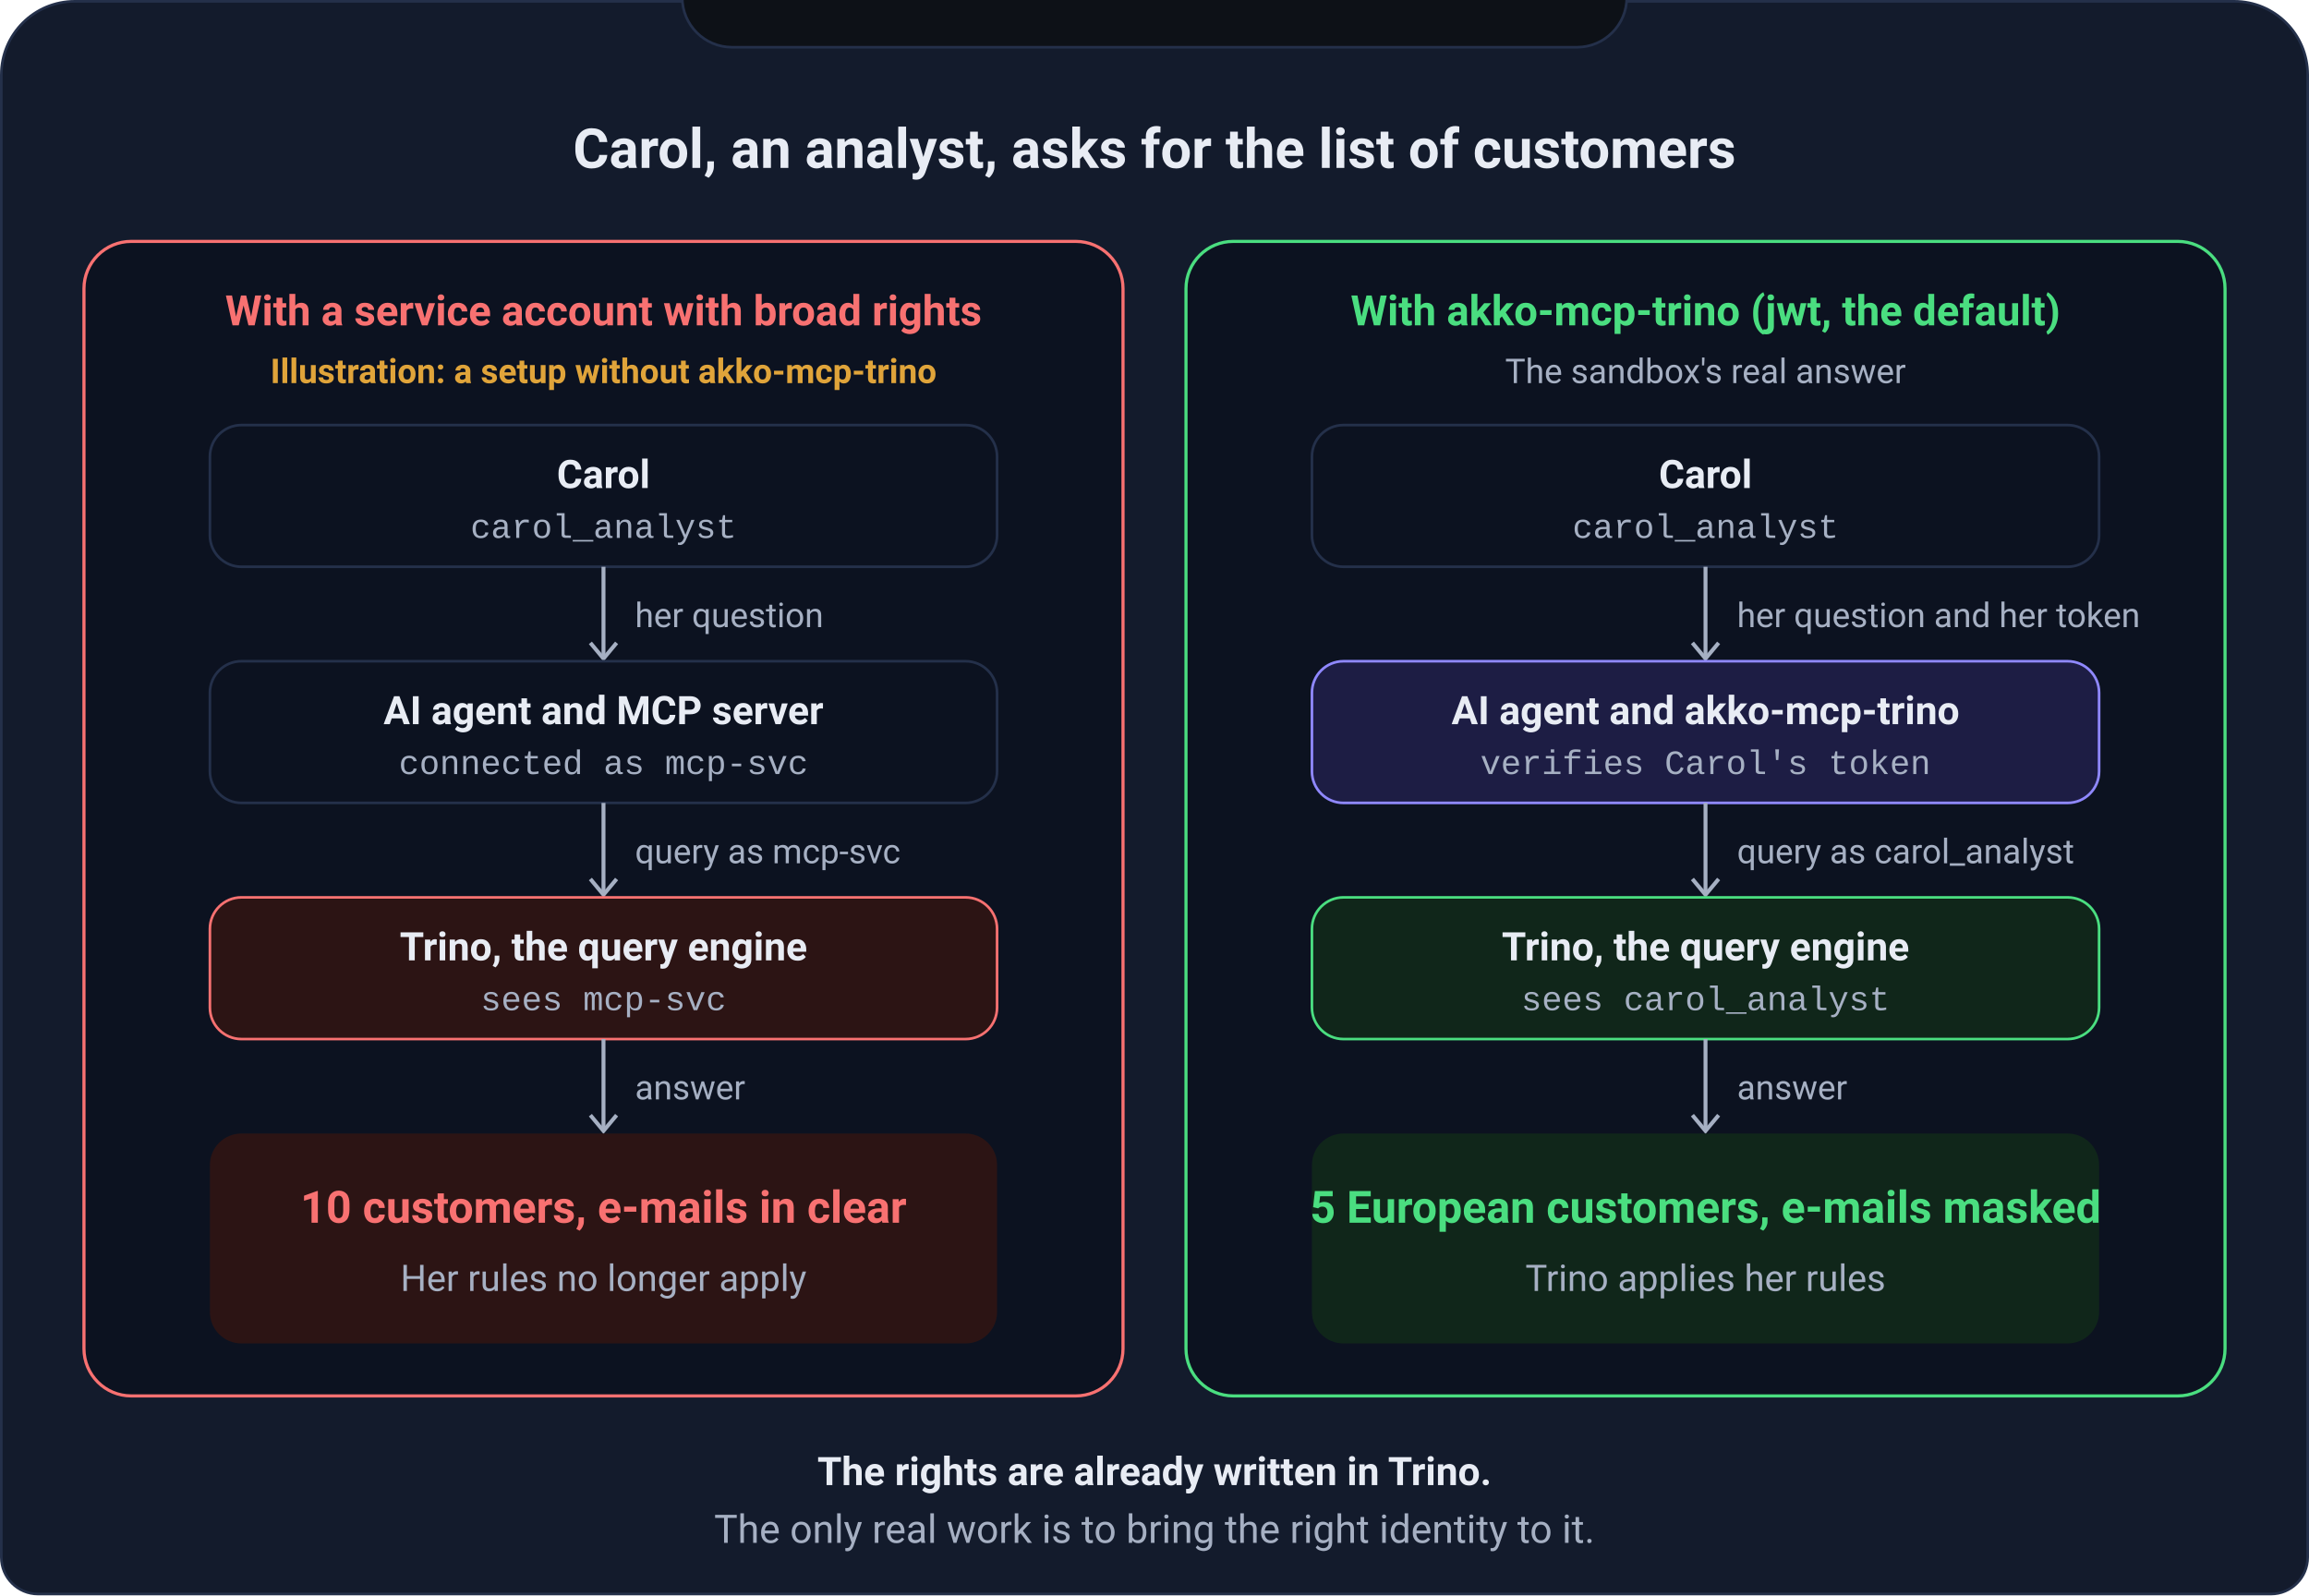
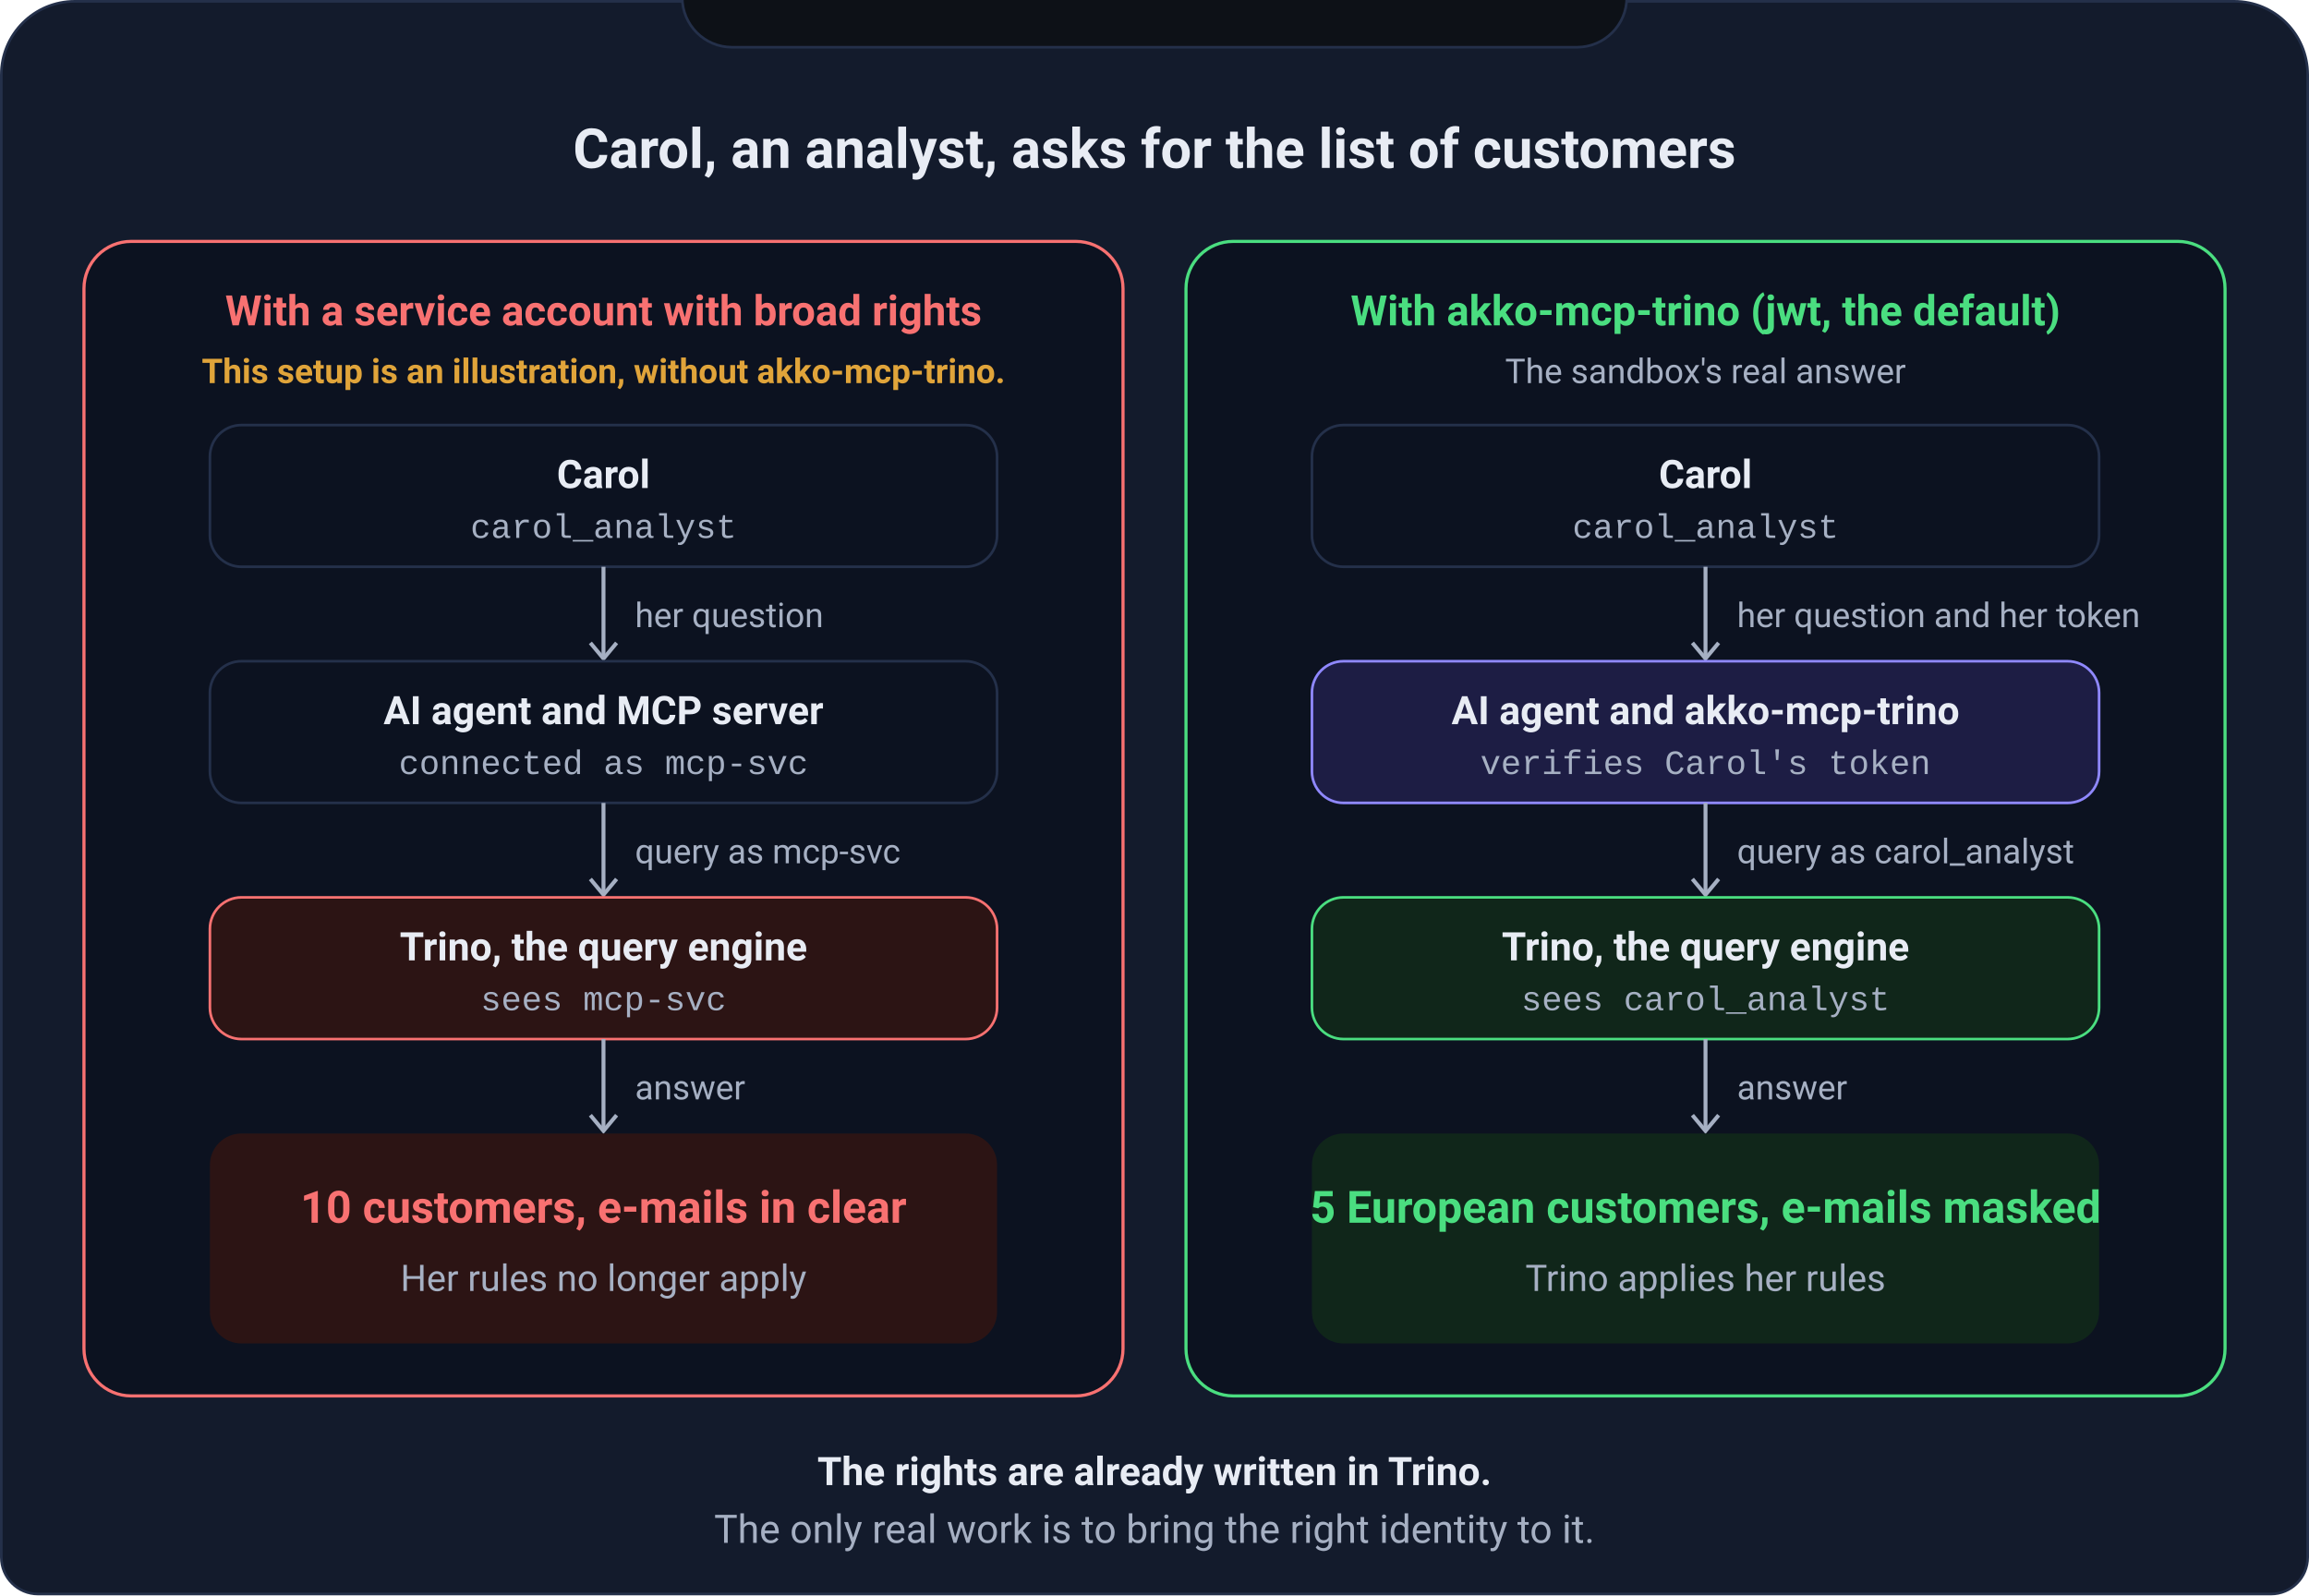
<svg xmlns="http://www.w3.org/2000/svg" width="880" height="608" viewBox="0 0 880 608" role="img" aria-labelledby="t d">
  <style>
text{font-family:system-ui, -apple-system, 'Segoe UI', Roboto, 'Helvetica Neue', Arial, 'Noto Sans', 'DejaVu Sans', sans-serif;fill:#e8ecf4}
.m{font-family:ui-monospace, SFMono-Regular, 'SF Mono', Menlo, Consolas, 'Liberation Mono', 'DejaVu Sans Mono', monospace}
.mu{fill:#a6b0c3} .fa{fill:#7a859b} .ac{fill:#8f88ff} .am{fill:#e0a43a}
.ok{fill:#4ade80} .no{fill:#f87171} .b{font-weight:600} .bb{font-weight:700}
.ln{fill:none;stroke:#a6b0c3;stroke-width:1.5} .dash{stroke-dasharray:4 4}
.grid{stroke:#24304a;stroke-width:1}
</style>
  <path d="M28.5 0.5H851.5A28 28 0 0 1 879.5 28.5V593.5A14 14 0 0 1 865.5 607.5H14.5A14 14 0 0 1 0.5 593.5V28.5A28 28 0 0 1 28.5 0.5Z" fill="#131b2c" stroke="#24304a" />
  <rect x="260" y="-20" width="360" height="38" rx="19" fill="#0d1117" stroke="#24304a" />
  <text x="440.0" y="64" font-size="21" text-anchor="middle" class="bb" xml:space="preserve">Carol, an analyst, asks for the list of customers</text>
  <rect x="32" y="92" width="396" height="440" rx="18" fill="#0c1220" stroke="#f87171" stroke-width="1.2" />
  <text x="230.0" y="124" font-size="16" text-anchor="middle" class="bb no" xml:space="preserve">With a service account with broad rights</text>
-   <text x="230.0" y="146" font-size="13" text-anchor="middle" class="am b" xml:space="preserve">Illustration: a setup without akko-mcp-trino</text>
+   <text x="230.0" y="146" font-size="13" text-anchor="middle" class="am b" xml:space="preserve">This setup is an illustration, without akko-mcp-trino.</text>
  <rect x="80.0" y="162" width="300" height="54" rx="12" fill="#0c1220" stroke="#24304a" stroke-width="1" />
  <text x="230.0" y="186.0" font-size="15" text-anchor="middle" class="b" xml:space="preserve">Carol</text>
  <text x="230.0" y="205.0" font-size="13" text-anchor="middle" class="m mu" xml:space="preserve">carol_analyst</text>
  <path class="ln" d="M230.0 216V251" />
  <path class="ln" d="M225.0 245L230.0 251L235.0 245" />
  <text x="242.0" y="239" font-size="13" class="mu" xml:space="preserve">her question</text>
  <rect x="80.0" y="252" width="300" height="54" rx="12" fill="#0c1220" stroke="#24304a" stroke-width="1" />
  <text x="230.0" y="276.0" font-size="15" text-anchor="middle" class="b" xml:space="preserve">AI agent and MCP server</text>
  <text x="230.0" y="295.0" font-size="13" text-anchor="middle" class="m mu" xml:space="preserve">connected as mcp-svc</text>
  <path class="ln" d="M230.0 306V341" />
  <path class="ln" d="M225.0 335L230.0 341L235.0 335" />
  <text x="242.0" y="329" font-size="13" class="mu" xml:space="preserve">query as mcp-svc</text>
  <rect x="80.0" y="342" width="300" height="54" rx="12" fill="#2c1414" stroke="#f87171" stroke-width="1" />
  <text x="230.0" y="366.0" font-size="15" text-anchor="middle" class="b" xml:space="preserve">Trino, the query engine</text>
  <text x="230.0" y="385.0" font-size="13" text-anchor="middle" class="m mu" xml:space="preserve">sees mcp-svc</text>
  <path class="ln" d="M230.0 396V431" />
  <path class="ln" d="M225.0 425L230.0 431L235.0 425" />
  <text x="242.0" y="419" font-size="13" class="mu" xml:space="preserve">answer</text>
  <rect x="80.0" y="432" width="300" height="80" rx="12" fill="#2c1414" />
  <text x="230.0" y="466" font-size="17" text-anchor="middle" class="bb no" xml:space="preserve">10 customers, e-mails in clear</text>
  <text x="230.0" y="492" font-size="14" text-anchor="middle" class="mu" xml:space="preserve">Her rules no longer apply</text>
  <rect x="452" y="92" width="396" height="440" rx="18" fill="#0c1220" stroke="#4ade80" stroke-width="1.2" />
  <text x="650.0" y="124" font-size="16" text-anchor="middle" class="bb ok" xml:space="preserve">With akko-mcp-trino (jwt, the default)</text>
  <text x="650.0" y="146" font-size="13" text-anchor="middle" class="mu" xml:space="preserve">The sandbox's real answer</text>
  <rect x="500.0" y="162" width="300" height="54" rx="12" fill="#0c1220" stroke="#24304a" stroke-width="1" />
  <text x="650.0" y="186.0" font-size="15" text-anchor="middle" class="b" xml:space="preserve">Carol</text>
  <text x="650.0" y="205.0" font-size="13" text-anchor="middle" class="m mu" xml:space="preserve">carol_analyst</text>
  <path class="ln" d="M650.0 216V251" />
  <path class="ln" d="M645.0 245L650.0 251L655.0 245" />
  <text x="662.0" y="239" font-size="13" class="mu" xml:space="preserve">her question and her token</text>
  <rect x="500.0" y="252" width="300" height="54" rx="12" fill="#1d1d44" stroke="#8f88ff" stroke-width="1" />
  <text x="650.0" y="276.0" font-size="15" text-anchor="middle" class="b" xml:space="preserve">AI agent and akko-mcp-trino</text>
  <text x="650.0" y="295.0" font-size="13" text-anchor="middle" class="m mu" xml:space="preserve">verifies Carol's token</text>
  <path class="ln" d="M650.0 306V341" />
  <path class="ln" d="M645.0 335L650.0 341L655.0 335" />
  <text x="662.0" y="329" font-size="13" class="mu" xml:space="preserve">query as carol_analyst</text>
  <rect x="500.0" y="342" width="300" height="54" rx="12" fill="#10261a" stroke="#4ade80" stroke-width="1" />
  <text x="650.0" y="366.0" font-size="15" text-anchor="middle" class="b" xml:space="preserve">Trino, the query engine</text>
  <text x="650.0" y="385.0" font-size="13" text-anchor="middle" class="m mu" xml:space="preserve">sees carol_analyst</text>
  <path class="ln" d="M650.0 396V431" />
  <path class="ln" d="M645.0 425L650.0 431L655.0 425" />
  <text x="662.0" y="419" font-size="13" class="mu" xml:space="preserve">answer</text>
  <rect x="500.0" y="432" width="300" height="80" rx="12" fill="#10261a" />
  <text x="650.0" y="466" font-size="17" text-anchor="middle" class="bb ok" xml:space="preserve">5 European customers, e-mails masked</text>
  <text x="650.0" y="492" font-size="14" text-anchor="middle" class="mu" xml:space="preserve">Trino applies her rules</text>
  <text x="440.0" y="566" font-size="15" text-anchor="middle" class="b" xml:space="preserve">The rights are already written in Trino.</text>
  <text x="440.0" y="588" font-size="15" text-anchor="middle" class="mu" xml:space="preserve">The only real work is to bring the right identity to it.</text>
</svg>
